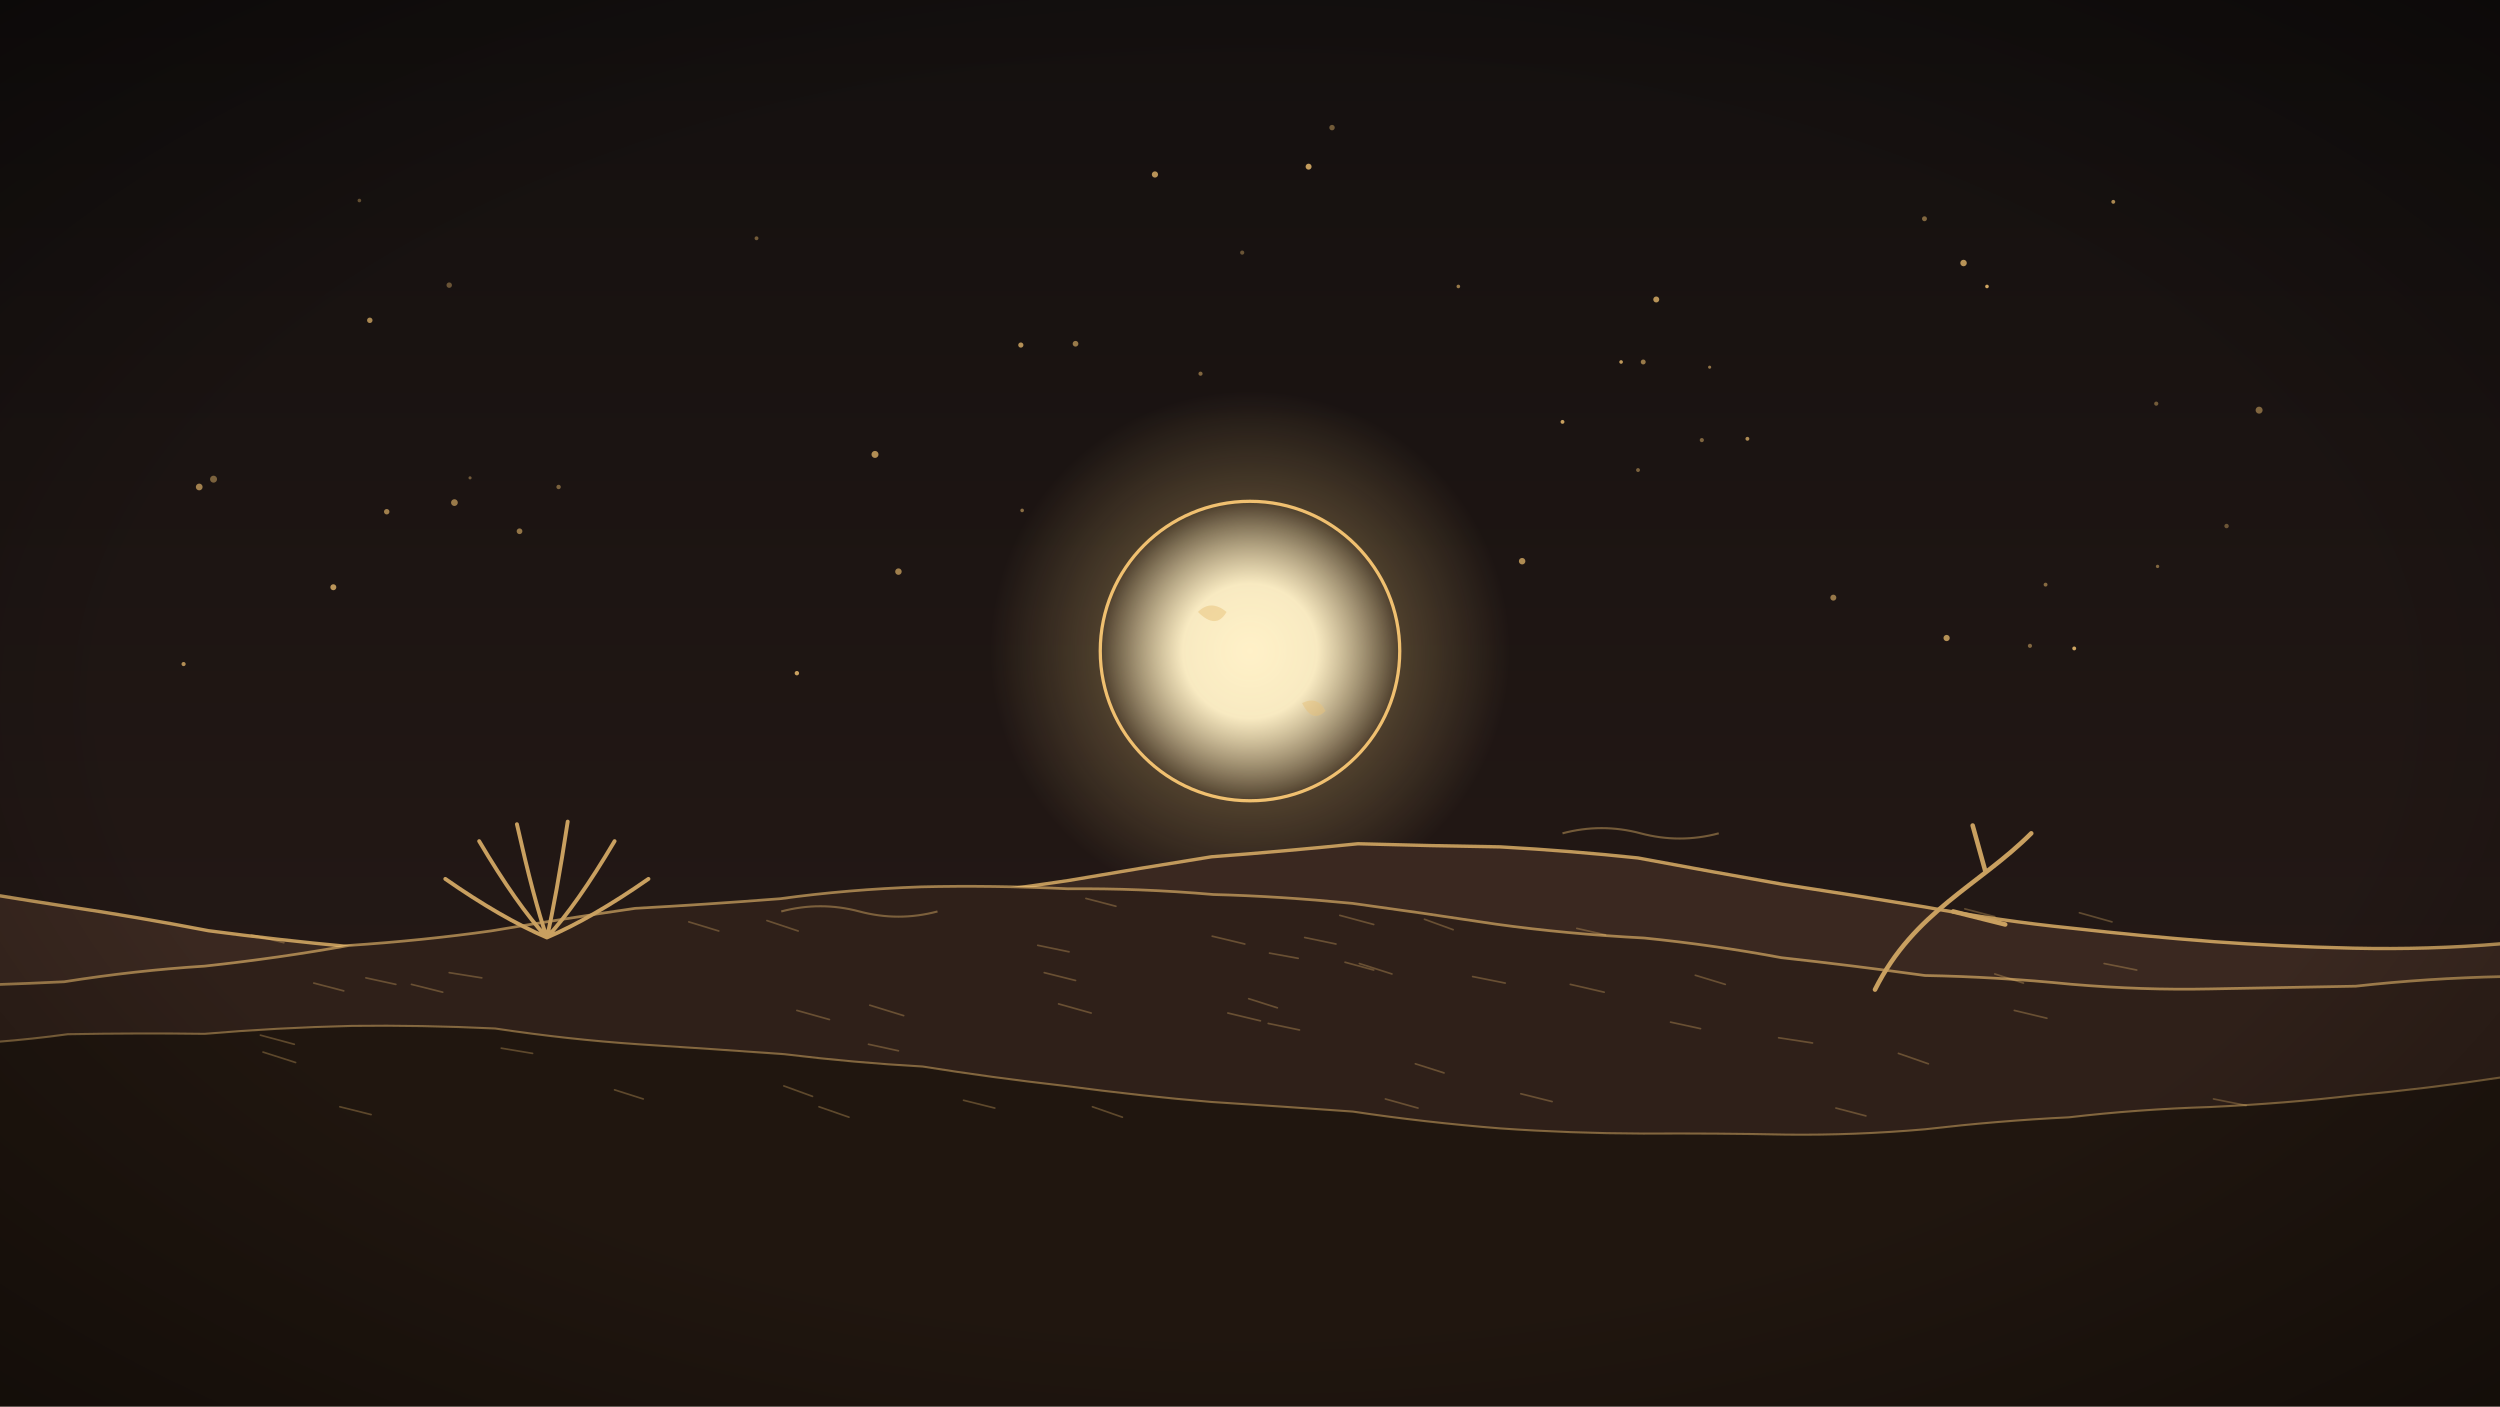
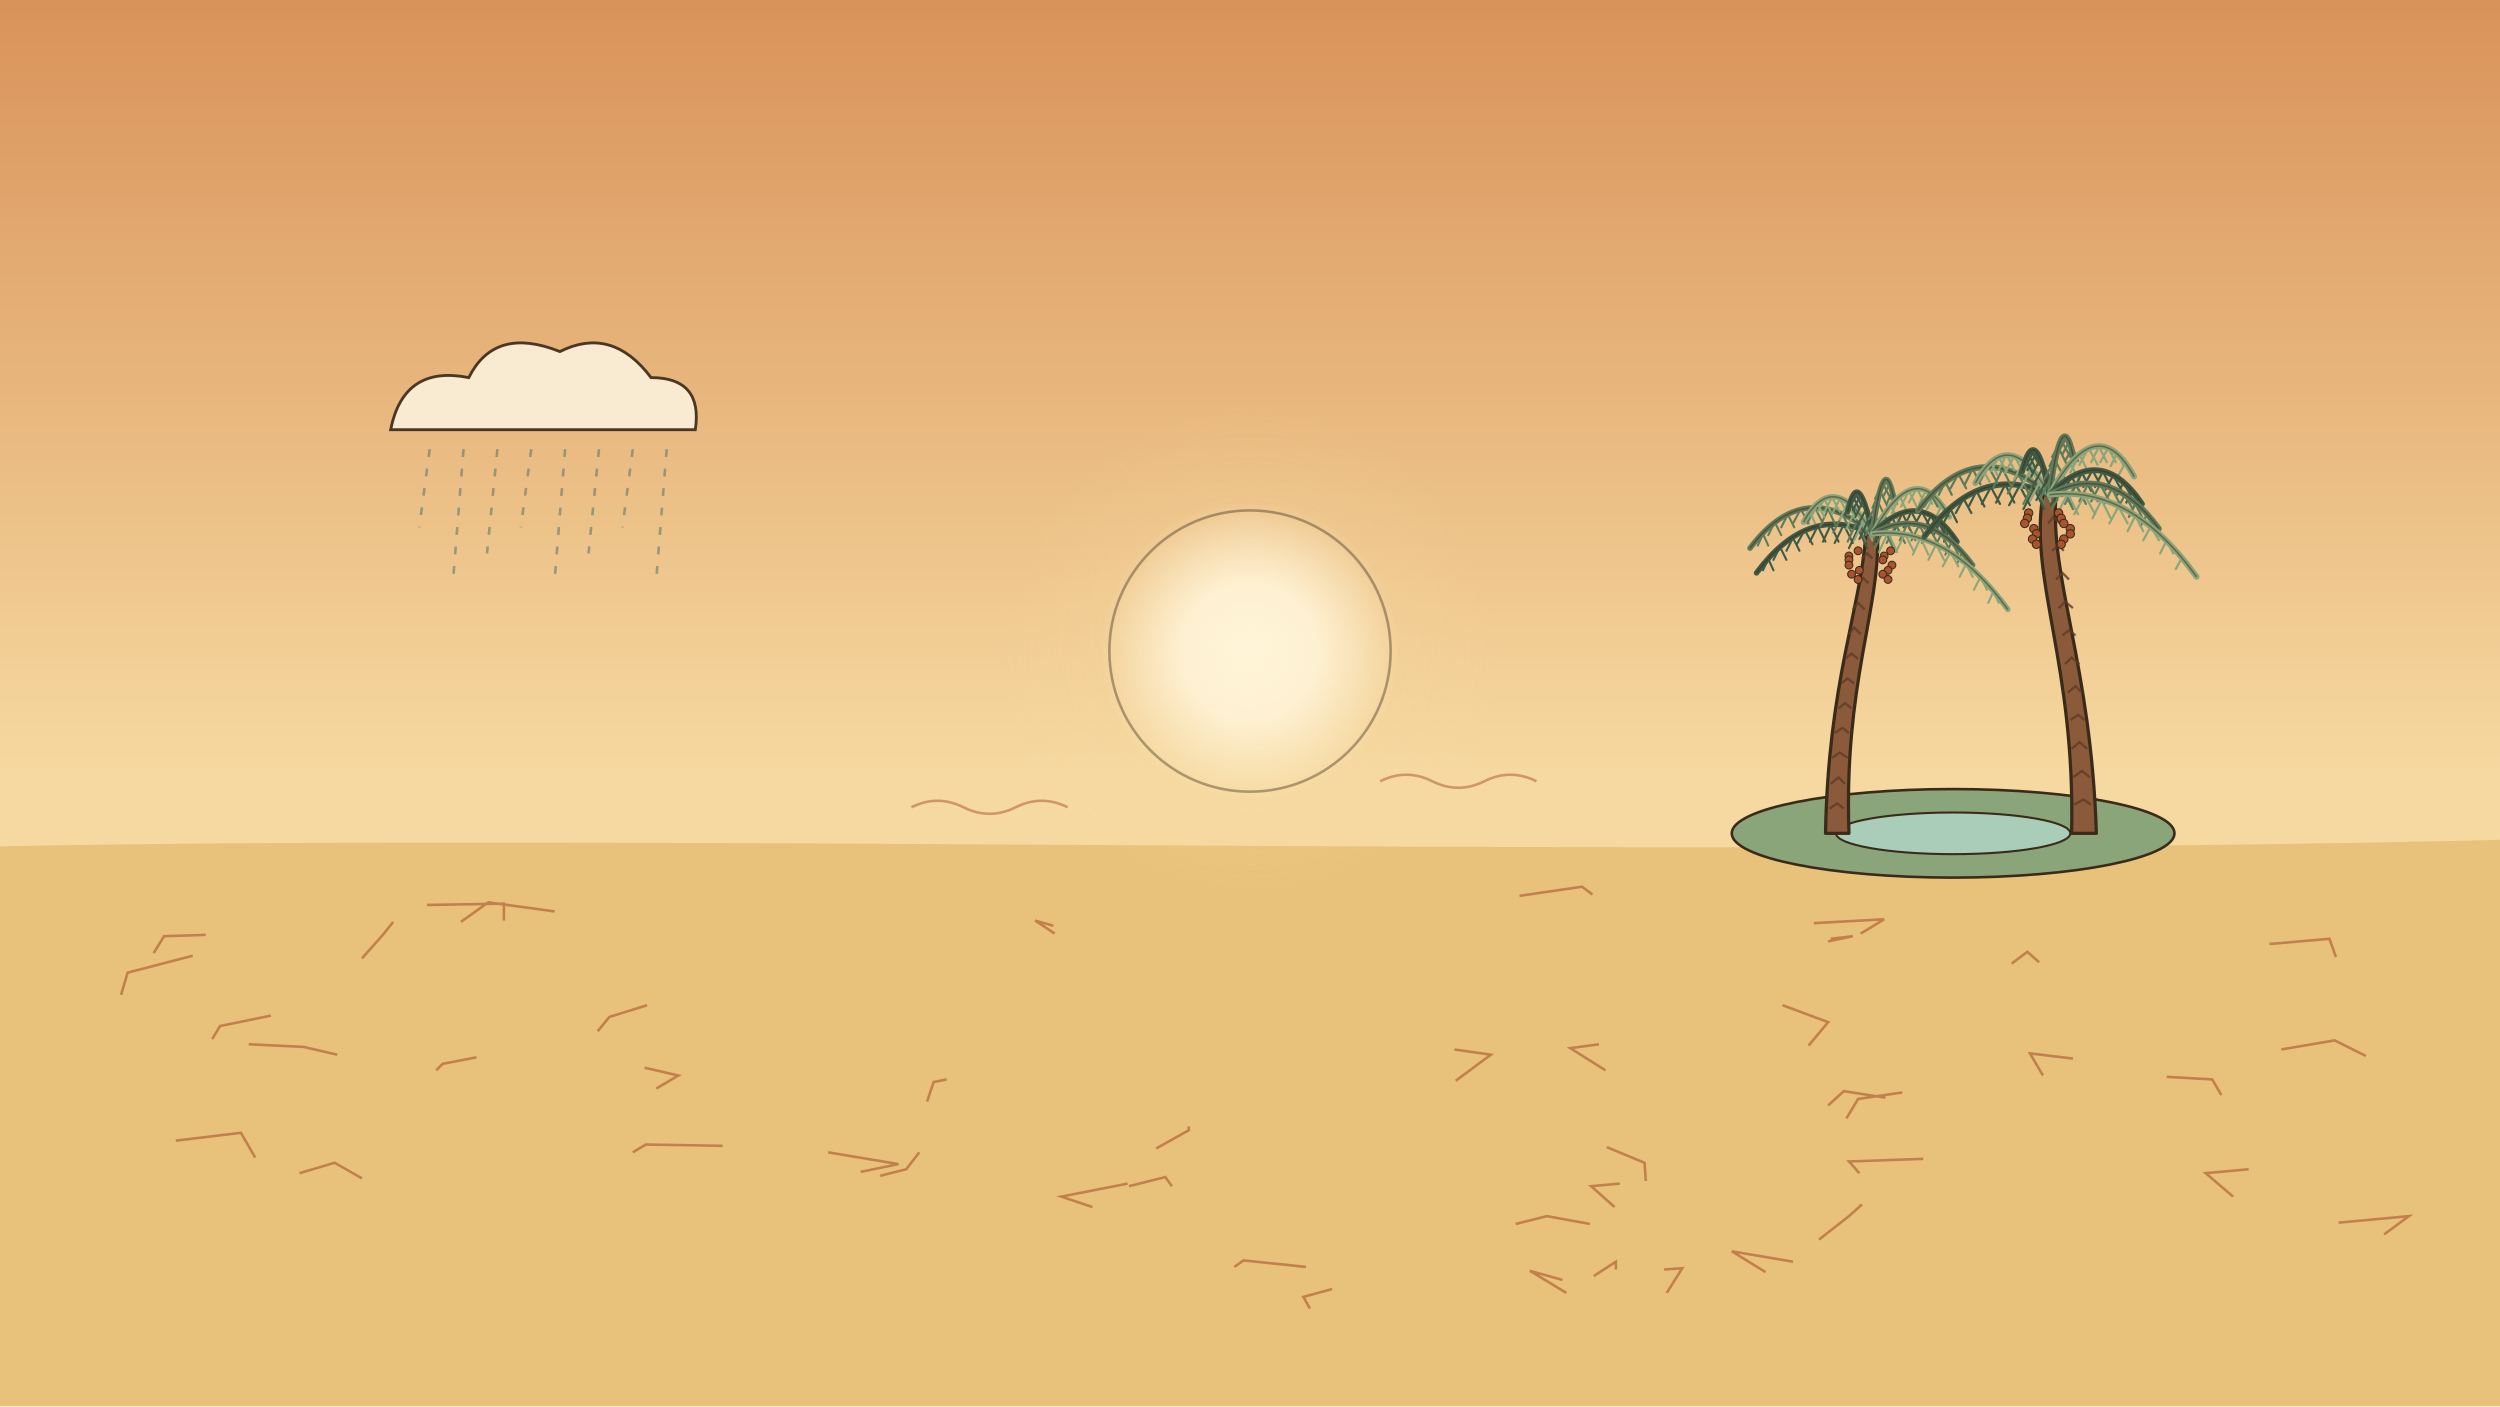
<svg xmlns="http://www.w3.org/2000/svg" viewBox="0 0 1920 1080" width="1920" height="1080">
  <defs>
-     <linearGradient id="n18" x1="0" y1="0" x2="0" y2="1">
-       <stop offset="0" stop-color="#14100f" />
-       <stop offset="1" stop-color="#2a1c18" />
+     <linearGradient id="sky16" x1="0" y1="0" x2="0" y2="1">
+       <stop offset="0" stop-color="#d9935a" />
+       <stop offset="0.55" stop-color="#f6d9a0" />
+       <stop offset="1" stop-color="#f6d9a0" />
    </linearGradient>
-     <radialGradient id="n18v">
-       <stop offset="0" stop-color="#000000" stop-opacity="0.0" />
-       <stop offset="1" stop-color="#000000" stop-opacity="0" />
+     <radialGradient id="sun16">
+       <stop offset="0" stop-color="#fff4d8" stop-opacity="1" />
+       <stop offset="0.45" stop-color="#fff4d8" stop-opacity="0.9" />
+       <stop offset="1" stop-color="#fff4d8" stop-opacity="0" />
    </radialGradient>
-     <radialGradient id="n18vig" cx="0.5" cy="0.5" r="0.75">
-       <stop offset="0.6" stop-color="#000" stop-opacity="0" />
-       <stop offset="1" stop-color="#000" stop-opacity="0.45" />
-     </radialGradient>
-     <radialGradient id="moon18">
-       <stop offset="0" stop-color="#fff1c8" stop-opacity="1" />
-       <stop offset="0.45" stop-color="#fff1c8" stop-opacity="0.95" />
-       <stop offset="1" stop-color="#fff1c8" stop-opacity="0" />
-     </radialGradient>
-     <radialGradient id="moon18h">
-       <stop offset="0" stop-color="#ffd98a" stop-opacity="0.5" />
-       <stop offset="1" stop-color="#ffd98a" stop-opacity="0" />
+     <radialGradient id="sun16g">
+       <stop offset="0" stop-color="#f6d9a0" stop-opacity="0.8" />
+       <stop offset="1" stop-color="#f6d9a0" stop-opacity="0" />
    </radialGradient>
  </defs>
-   <rect width="1920" height="1080" fill="url(#n18)" />
-   <circle cx="429" cy="374" r="1.7" fill="#f0c070" opacity="0.45" />
-   <circle cx="922" cy="287" r="1.6" fill="#f0c070" opacity="0.48" />
-   <circle cx="1272" cy="230" r="2.3" fill="#f0c070" opacity="0.74" />
-   <circle cx="1559" cy="496" r="1.6" fill="#f0c070" opacity="0.47" />
-   <circle cx="1342" cy="337" r="1.5" fill="#f0c070" opacity="0.69" />
-   <circle cx="1571" cy="449" r="1.5" fill="#f0c070" opacity="0.50" />
-   <circle cx="141" cy="510" r="1.6" fill="#f0c070" opacity="0.71" />
-   <circle cx="1120" cy="220" r="1.4" fill="#f0c070" opacity="0.59" />
-   <circle cx="1258" cy="361" r="1.5" fill="#f0c070" opacity="0.45" />
-   <circle cx="1262" cy="278" r="1.9" fill="#f0c070" opacity="0.59" />
-   <circle cx="297" cy="393" r="2.1" fill="#f0c070" opacity="0.62" />
-   <circle cx="690" cy="439" r="2.5" fill="#f0c070" opacity="0.62" />
-   <circle cx="276" cy="154" r="1.4" fill="#f0c070" opacity="0.39" />
-   <circle cx="1200" cy="324" r="1.5" fill="#f0c070" opacity="0.81" />
-   <circle cx="1169" cy="431" r="2.5" fill="#f0c070" opacity="0.69" />
-   <circle cx="349" cy="386" r="2.6" fill="#f0c070" opacity="0.59" />
-   <circle cx="1478" cy="168" r="1.9" fill="#f0c070" opacity="0.49" />
-   <circle cx="785" cy="392" r="1.4" fill="#f0c070" opacity="0.52" />
-   <circle cx="1526" cy="220" r="1.4" fill="#f0c070" opacity="0.85" />
-   <circle cx="1023" cy="98" r="2.1" fill="#f0c070" opacity="0.42" />
-   <circle cx="399" cy="408" r="2.2" fill="#f0c070" opacity="0.56" />
-   <circle cx="887" cy="134" r="2.4" fill="#f0c070" opacity="0.74" />
-   <circle cx="826" cy="264" r="2.2" fill="#f0c070" opacity="0.59" />
-   <circle cx="1623" cy="155" r="1.5" fill="#f0c070" opacity="0.74" />
-   <circle cx="1710" cy="404" r="1.7" fill="#f0c070" opacity="0.38" />
-   <circle cx="1495" cy="490" r="2.4" fill="#f0c070" opacity="0.72" />
-   <circle cx="1735" cy="315" r="2.7" fill="#f0c070" opacity="0.48" />
-   <circle cx="256" cy="451" r="2.3" fill="#f0c070" opacity="0.75" />
-   <circle cx="345" cy="219" r="2.1" fill="#f0c070" opacity="0.38" />
-   <circle cx="672" cy="349" r="2.7" fill="#f0c070" opacity="0.71" />
-   <circle cx="784" cy="265" r="2.0" fill="#f0c070" opacity="0.72" />
-   <circle cx="1657" cy="435" r="1.3" fill="#f0c070" opacity="0.48" />
-   <circle cx="581" cy="183" r="1.5" fill="#f0c070" opacity="0.42" />
-   <circle cx="1245" cy="278" r="1.4" fill="#f0c070" opacity="0.77" />
-   <circle cx="1508" cy="202" r="2.5" fill="#f0c070" opacity="0.74" />
-   <circle cx="1005" cy="128" r="2.3" fill="#f0c070" opacity="0.79" />
-   <circle cx="1593" cy="498" r="1.5" fill="#f0c070" opacity="0.84" />
-   <circle cx="284" cy="246" r="2.1" fill="#f0c070" opacity="0.67" />
-   <circle cx="1408" cy="459" r="2.3" fill="#f0c070" opacity="0.58" />
-   <circle cx="164" cy="368" r="2.7" fill="#f0c070" opacity="0.45" />
-   <circle cx="1307" cy="338" r="1.6" fill="#f0c070" opacity="0.47" />
-   <circle cx="361" cy="367" r="1.2" fill="#f0c070" opacity="0.41" />
-   <circle cx="1313" cy="282" r="1.2" fill="#f0c070" opacity="0.56" />
-   <circle cx="1656" cy="310" r="1.6" fill="#f0c070" opacity="0.42" />
-   <circle cx="954" cy="194" r="1.6" fill="#f0c070" opacity="0.38" />
-   <circle cx="612" cy="517" r="1.7" fill="#f0c070" opacity="0.81" />
-   <circle cx="153" cy="374" r="2.6" fill="#f0c070" opacity="0.63" />
+   <rect width="1920" height="1080" fill="url(#sky16)" />
+   <path d="M0,650 C500,640 1300,660 1920,645 L1920,1080 L0,1080 Z" fill="#e8c27a" />
+   <path d="M727,829 l-10,2 l-5,15 M555,880 l-59,-1 l-10,6 M1369,772 l35,13 l-15,18 M1477,890 l-57,2 l8,9 M497,772 l-29,9 l-9,11 M1200,983 l-25,-7 l28,17 M1448,843 l-32,-5 l-12,11 M230,901 l27,-8 l21,12 M1664,827 l35,2 l7,12 M158,718 l-32,1 l-8,13 M1228,802 l-22,3 l27,17 M1221,940 l-33,-6 l-24,6 M135,876 l50,-6 l11,19 M1406,721 l17,-2 l-19,4 M1003,973 l-48,-5 l-7,5 M900,911 l-5,-7 l-28,7 M1241,975 l0,-6 l-17,11 M302,708 l-8,10 l-16,18 M1592,813 l-33,-4 l10,17 M1566,739 l-9,-8 l-12,9 M328,695 l59,-1 l-0,13 M913,865 l0,3 l-25,14 M1244,909 l-22,2 l18,16 M208,780 l-39,8 l-6,10 M495,820 l26,6 l-17,10 M1167,688 l48,-7 l8,6 M1727,898 l-33,3 l21,18 M1234,881 l29,12 l1,14 M1461,839 l-34,5 l-9,15 M1377,969 l-47,-8 l26,16 M1796,939 l54,-5 l-19,14 M1393,709 l54,-3 l-18,11 M426,700 l-51,-7 l-21,15 M1430,925 l-10,9 l-23,18 M809,711 l-14,-4 l15,10 M148,734 l-50,13 l-5,17 M1117,806 l28,4 l-27,20 M706,885 l-10,13 l-20,5 M191,802 l42,2 l26,6 M1743,725 l46,-4 l5,14 M1752,806 l41,-7 l24,12 M1023,990 l-22,6 l5,9 M366,812 l-26,5 l-5,5 M1278,975 l14,-1 l-12,19 M866,909 l-51,10 l24,8 M636,885 l54,9 l-29,6 " stroke="#a9532f" stroke-width="2" fill="none" opacity="0.6" />
+   <circle cx="960" cy="500" r="190" fill="url(#sun16g)" opacity="0.6" />
  <g id="mv-glint-core">
-     <circle cx="960" cy="500" r="200" fill="url(#moon18h)" />
+     <circle cx="960" cy="500" r="115" fill="url(#sun16)" />
  </g>
-   <circle cx="960" cy="500" r="115" fill="url(#moon18)" stroke="#f0c070" stroke-width="2.5" />
-   <path d="M920,470 q10,-10 22,0 q-8,14 -22,0 Z M1000,540 q12,-6 18,6 q-10,10 -18,-6 Z" fill="#e8c27a" opacity="0.5" />
-   <path d="M-61.1,677.6 Q-6.2,687.3 50.9,696.1 Q105.3,704.2 160.2,714.8 Q215.5,722.1 267.3,726.9 Q320.8,728.6 377.2,729.5 Q432.5,727.7 487.4,721.4 Q544.9,715.6 599.5,712.3 Q656.5,699.1 707.7,690.5 Q763.8,684.9 820.8,676.2 Q873.5,667.1 930.5,658.0 Q983.9,654.0 1042.9,648.0 Q1099.1,649.6 1152.2,650.4 Q1207.3,653.5 1257.9,658.9 Q1314.5,669.5 1368.9,679.1 Q1423.9,687.5 1478.1,696.5 Q1536.5,707.3 1590.8,712.8 Q1645.4,719.0 1700.3,723.2 Q1751.2,726.9 1807.4,728.2 Q1865.1,729.5 1921.1,724.8 L2000,1080 L-60,1080 Z" fill="#3a2820" />
-   <path d="M-61.1,677.6 Q-6.2,687.3 50.9,696.1 Q105.3,704.2 160.2,714.8 Q215.5,722.1 267.3,726.9 Q320.8,728.6 377.2,729.5 Q432.5,727.7 487.4,721.4 Q544.9,715.6 599.5,712.3 Q656.5,699.1 707.7,690.5 Q763.8,684.9 820.8,676.2 Q873.5,667.1 930.5,658.0 Q983.9,654.0 1042.9,648.0 Q1099.1,649.6 1152.2,650.4 Q1207.3,653.5 1257.9,658.9 Q1314.5,669.5 1368.9,679.1 Q1423.9,687.5 1478.1,696.5 Q1536.5,707.3 1590.8,712.8 Q1645.4,719.0 1700.3,723.2 Q1751.2,726.9 1807.4,728.2 Q1865.1,729.5 1921.1,724.8" stroke="#f0c070" stroke-width="2.6" fill="none" opacity="0.75" />
-   <path d="M-58.1,757.7 Q-4.3,756.6 49.3,754.0 Q104.3,745.3 157.1,742.0 Q215.0,735.7 268.0,726.1 Q324.9,722.3 377.4,714.9 Q431.9,705.7 487.8,697.6 Q541.2,694.7 599.3,690.2 Q650.8,683.1 707.5,681.1 Q762.1,679.8 820.3,682.6 Q875.1,682.1 931.9,687.0 Q982.3,688.3 1038.7,693.8 Q1091.5,701.0 1149.2,709.8 Q1203.1,717.3 1262.7,720.4 Q1316.1,725.8 1368.1,735.5 Q1421.7,741.4 1478.4,749.2 Q1533.7,750.2 1590.5,755.9 Q1645.9,760.6 1697.0,759.5 Q1752.9,758.4 1809.2,757.4 Q1863.5,751.3 1922.7,750.0 L2000,1080 L-60,1080 Z" fill="#2f2019" />
-   <path d="M-58.1,757.7 Q-4.3,756.6 49.3,754.0 Q104.3,745.3 157.1,742.0 Q215.0,735.7 268.0,726.1 Q324.9,722.3 377.4,714.9 Q431.9,705.7 487.8,697.6 Q541.2,694.7 599.3,690.2 Q650.8,683.1 707.5,681.1 Q762.1,679.8 820.3,682.6 Q875.1,682.1 931.9,687.0 Q982.3,688.3 1038.7,693.8 Q1091.5,701.0 1149.2,709.8 Q1203.1,717.3 1262.7,720.4 Q1316.1,725.8 1368.1,735.5 Q1421.7,741.4 1478.4,749.2 Q1533.7,750.2 1590.5,755.9 Q1645.9,760.6 1697.0,759.5 Q1752.9,758.4 1809.2,757.4 Q1863.5,751.3 1922.7,750.0" stroke="#f0c070" stroke-width="2.1" fill="none" opacity="0.60" />
-   <path d="M-60.9,803.2 Q-1.9,801.7 52.0,794.3 Q107.3,793.3 157.1,794.0 Q212.0,789.3 270.2,787.9 Q323.4,787.2 380.3,789.9 Q436.0,798.3 490.2,802.0 Q548.2,805.7 602.2,809.6 Q656.3,816.2 708.6,819.1 Q760.8,827.5 818.0,834.0 Q876.6,841.8 930.2,846.3 Q986.1,849.9 1039.0,853.7 Q1093.5,861.9 1151.9,866.6 Q1206.0,870.4 1262.1,870.6 Q1319.8,870.3 1371.9,871.4 Q1424.5,872.0 1478.4,867.3 Q1535.1,860.7 1589.1,858.1 Q1640.9,852.0 1697.2,850.2 Q1755.3,847.5 1808.6,841.2 Q1863.5,836.2 1922.7,827.2 L2000,1080 L-60,1080 Z" fill="#20160f" />
-   <path d="M-60.9,803.2 Q-1.9,801.7 52.0,794.3 Q107.3,793.3 157.1,794.0 Q212.0,789.3 270.2,787.9 Q323.4,787.2 380.3,789.9 Q436.0,798.3 490.2,802.0 Q548.2,805.7 602.2,809.6 Q656.3,816.2 708.6,819.1 Q760.8,827.5 818.0,834.0 Q876.6,841.8 930.2,846.3 Q986.1,849.9 1039.0,853.7 Q1093.5,861.9 1151.9,866.6 Q1206.0,870.4 1262.1,870.6 Q1319.8,870.3 1371.9,871.4 Q1424.5,872.0 1478.4,867.3 Q1535.1,860.7 1589.1,858.1 Q1640.9,852.0 1697.2,850.2 Q1755.3,847.5 1808.6,841.2 Q1863.5,836.2 1922.7,827.2" stroke="#f0c070" stroke-width="1.6" fill="none" opacity="0.45" />
-   <path d="M385,805 l24,4 M975,732 l22,4 M1211,713 l22,5 M813,771 l25,7 M345,747 l25,4 M200,795 l26,7 M974,786 l24,5 M281,751 l23,5 M1458,809 l23,8 M202,808 l25,8 M797,726 l24,5 M668,772 l26,8 M1044,740 l25,8 M589,707 l24,8 M1302,749 l23,7 M472,837 l22,7 M1366,797 l26,4 M1597,701 l25,7 M261,850 l24,6 M1029,703 l26,7 M1509,698 l23,6 M802,747 l24,6 M529,708 l23,7 M629,850 l23,8 M1131,750 l25,5 M602,834 l22,8 M943,778 l25,6 M193,718 l25,6 M1410,851 l23,6 M1087,817 l22,7 M959,767 l22,7 M241,755 l23,6 M834,690 l23,6 M1547,776 l25,6 M1094,706 l22,8 M1002,720 l24,5 M1700,844 l25,5 M1532,748 l22,7 M1168,840 l24,6 M1283,785 l23,5 M1033,739 l22,6 M931,719 l25,6 M1064,844 l25,7 M316,756 l24,6 M740,845 l24,6 M612,776 l25,7 M839,850 l23,8 M667,802 l23,5 M1206,756 l26,6 M1616,740 l25,5 " stroke="#f0c070" stroke-width="1.3" opacity="0.3" fill="none" stroke-linecap="round" />
-   <path d="M420,720 q-35,-15 -78,-45 M420,720 q-23,-25 -52,-74 M420,720 q-10,-29 -23,-87 M420,720 q7,-30 16,-89 M420,720 q23,-25 52,-74 M420,720 q35,-15 78,-45 " stroke="#c9a060" stroke-width="3" fill="none" stroke-linecap="round" />
-   <path d="M1440,760 C1470,700 1520,680 1560,640 M1500,700 l40,10 M1525,670 l-10,-36" stroke="#c9a060" stroke-width="3.5" fill="none" stroke-linecap="round" />
-   <g id="mv-smoke-sand18">
-     <path d="M1200,640 q30,-8 60,0 t60,0 M600,700 q30,-8 60,0 t60,0" stroke="#f0c070" stroke-width="1.6" fill="none" opacity="0.4" />
+   <circle cx="960" cy="500" r="108" fill="none" stroke="#3a2a1a" stroke-width="2" opacity="0.4" />
+   <g id="mv-smoke-cloud16">
+     <path d="M300,330 q10,-50 60,-40 q20,-40 70,-20 q40,-20 70,20 q40,0 34,40 Z" fill="#fbf0dc" stroke="#3a2a1a" stroke-width="2.2" opacity="0.9" />
+     <path d="M330,345 l-8,60 M356,345 l-8,100 M382,345 l-8,80 M408,345 l-8,60 M434,345 l-8,100 M460,345 l-8,80 M486,345 l-8,60 M512,345 l-8,100 " stroke="#5f7a6a" stroke-width="2" stroke-dasharray="6 9" fill="none" opacity="0.6" />
  </g>
-   <rect width="1920" height="1080" fill="url(#n18vig)" />
+   <ellipse cx="1500" cy="640" rx="170" ry="34" fill="#8aa57a" stroke="#3a2a1a" stroke-width="2" />
+   <ellipse cx="1500" cy="640" rx="90" ry="16" fill="#a9cdb9" stroke="#3a2a1a" stroke-width="1.6" />
+   <path d="M1402,640 C1404,525 1429,468 1433,410 L1442,410 C1444,468 1416,525 1420,640 Z" fill="#8a5a3a" stroke="#3a2a1a" stroke-width="2.5" stroke-linejoin="round" />
+   <path d="M1405,621 L1411,617 L1416,621 M1406,602 L1412,597 L1417,602 M1407,582 L1413,578 L1419,582 M1409,563 L1415,559 L1420,563 M1412,544 L1417,540 L1422,544 M1414,525 L1419,521 L1424,525 M1417,506 L1422,502 L1427,506 M1420,487 L1424,482 L1429,487 M1423,468 L1427,463 L1432,468 M1426,448 L1431,444 L1435,448 M1430,429 L1434,425 L1438,429 " stroke="#5e3b26" stroke-width="1.8" fill="none" opacity="0.8" />
+   <g id="mv-lean-pw16a">
+     <path d="M1438,410 Q1389,386 1349,440" stroke="#3f5a44" stroke-width="4.2" fill="none" stroke-linecap="round" />
+     <path d="M1427,406 l-7,15 M1427,406 l7,15 M1416,403 l-7,14 M1416,403 l7,14 M1406,403 l-6,13 M1406,403 l6,13 M1396,404 l-6,12 M1396,404 l6,12 M1386,407 l-6,11 M1386,407 l6,11 M1377,413 l-5,10 M1377,413 l5,10 M1367,420 l-5,10 M1367,420 l5,10 M1358,429 l-4,9 M1358,429 l4,9 " stroke="#3f5a44" stroke-width="1.6" fill="none" stroke-linecap="round" />
+     <path d="M1438,410 Q1389,386 1349,440" stroke="#3a2a1a" stroke-width="1.2" fill="none" opacity="0.5" />
+     <path d="M1438,410 Q1386,365 1344,421" stroke="#5f7a5a" stroke-width="4.2" fill="none" stroke-linecap="round" />
+     <path d="M1426,401 l-7,15 M1426,401 l7,15 M1415,395 l-7,14 M1415,395 l7,14 M1404,391 l-6,13 M1404,391 l6,13 M1394,390 l-6,12 M1394,390 l6,12 M1383,391 l-6,11 M1383,391 l6,11 M1373,395 l-5,10 M1373,395 l5,10 M1363,401 l-5,10 M1363,401 l5,10 M1354,410 l-4,9 M1354,410 l4,9 " stroke="#5f7a5a" stroke-width="1.6" fill="none" stroke-linecap="round" />
+     <path d="M1438,410 Q1386,365 1344,421" stroke="#3a2a1a" stroke-width="1.2" fill="none" opacity="0.5" />
+     <path d="M1438,410 Q1409,358 1385,401" stroke="#8aa57a" stroke-width="4.2" fill="none" stroke-linecap="round" />
+     <path d="M1431,400 l-7,15 M1431,400 l7,15 M1425,392 l-7,14 M1425,392 l7,14 M1419,386 l-6,13 M1419,386 l6,13 M1413,383 l-6,12 M1413,383 l6,12 M1407,382 l-6,11 M1407,382 l6,11 M1401,383 l-5,10 M1401,383 l5,10 M1396,387 l-5,10 M1396,387 l5,10 M1390,393 l-4,9 M1390,393 l4,9 " stroke="#8aa57a" stroke-width="1.6" fill="none" stroke-linecap="round" />
+     <path d="M1438,410 Q1409,358 1385,401" stroke="#3a2a1a" stroke-width="1.2" fill="none" opacity="0.5" />
+     <path d="M1438,410 Q1427,356 1419,393" stroke="#3f5a44" stroke-width="4.2" fill="none" stroke-linecap="round" />
+     <path d="M1435,399 l-7,15 M1435,399 l7,15 M1433,391 l-7,14 M1433,391 l7,14 M1431,384 l-6,13 M1431,384 l6,13 M1429,380 l-6,12 M1429,380 l6,12 M1427,378 l-6,11 M1427,378 l6,11 M1425,379 l-5,10 M1425,379 l5,10 M1423,381 l-5,10 M1423,381 l5,10 M1421,386 l-4,9 M1421,386 l4,9 " stroke="#3f5a44" stroke-width="1.6" fill="none" stroke-linecap="round" />
+     <path d="M1438,410 Q1427,356 1419,393" stroke="#3a2a1a" stroke-width="1.2" fill="none" opacity="0.5" />
+     <path d="M1438,410 Q1447,341 1455,386" stroke="#5f7a5a" stroke-width="4.2" fill="none" stroke-linecap="round" />
+     <path d="M1440,396 l-7,15 M1440,396 l7,15 M1442,385 l-7,14 M1442,385 l7,14 M1444,377 l-6,13 M1444,377 l6,13 M1446,371 l-6,12 M1446,371 l6,12 M1448,369 l-6,11 M1448,369 l6,11 M1449,369 l-5,10 M1449,369 l5,10 M1451,372 l-5,10 M1451,372 l5,10 M1453,378 l-4,9 M1453,378 l4,9 " stroke="#5f7a5a" stroke-width="1.6" fill="none" stroke-linecap="round" />
+     <path d="M1438,410 Q1447,341 1455,386" stroke="#3a2a1a" stroke-width="1.2" fill="none" opacity="0.5" />
+     <path d="M1438,410 Q1471,348 1497,397" stroke="#8aa57a" stroke-width="4.2" fill="none" stroke-linecap="round" />
+     <path d="M1445,398 l-7,15 M1445,398 l7,15 M1452,388 l-7,14 M1452,388 l7,14 M1459,381 l-6,13 M1459,381 l6,13 M1466,377 l-6,12 M1466,377 l6,12 M1472,375 l-6,11 M1472,375 l6,11 M1479,377 l-5,10 M1479,377 l5,10 M1485,381 l-5,10 M1485,381 l5,10 M1491,388 l-4,9 M1491,388 l4,9 " stroke="#8aa57a" stroke-width="1.6" fill="none" stroke-linecap="round" />
+     <path d="M1438,410 Q1471,348 1497,397" stroke="#3a2a1a" stroke-width="1.2" fill="none" opacity="0.5" />
+     <path d="M1438,410 Q1474,372 1503,416" stroke="#3f5a44" stroke-width="4.2" fill="none" stroke-linecap="round" />
+     <path d="M1446,403 l-7,15 M1446,403 l7,15 M1453,397 l-7,14 M1453,397 l7,14 M1461,394 l-6,13 M1461,394 l6,13 M1468,393 l-6,12 M1468,393 l6,12 M1476,393 l-6,11 M1476,393 l6,11 M1483,396 l-5,10 M1483,396 l5,10 M1490,401 l-5,10 M1490,401 l5,10 M1497,407 l-4,9 M1497,407 l4,9 " stroke="#3f5a44" stroke-width="1.6" fill="none" stroke-linecap="round" />
+     <path d="M1438,410 Q1474,372 1503,416" stroke="#3a2a1a" stroke-width="1.2" fill="none" opacity="0.5" />
+     <path d="M1438,410 Q1480,386 1515,434" stroke="#5f7a5a" stroke-width="4.2" fill="none" stroke-linecap="round" />
+     <path d="M1447,406 l-7,15 M1447,406 l7,15 M1456,403 l-7,14 M1456,403 l7,14 M1465,402 l-6,13 M1465,402 l6,13 M1474,403 l-6,12 M1474,403 l6,12 M1482,406 l-6,11 M1482,406 l6,11 M1491,410 l-5,10 M1491,410 l5,10 M1499,416 l-5,10 M1499,416 l5,10 M1507,424 l-4,9 M1507,424 l4,9 " stroke="#5f7a5a" stroke-width="1.6" fill="none" stroke-linecap="round" />
+     <path d="M1438,410 Q1480,386 1515,434" stroke="#3a2a1a" stroke-width="1.2" fill="none" opacity="0.5" />
+     <path d="M1438,410 Q1495,403 1542,468" stroke="#8aa57a" stroke-width="4.2" fill="none" stroke-linecap="round" />
+     <path d="M1450,409 l-7,15 M1450,409 l7,15 M1463,410 l-7,14 M1463,410 l7,14 M1475,413 l-6,13 M1475,413 l6,13 M1487,418 l-6,12 M1487,418 l6,12 M1498,424 l-6,11 M1498,424 l6,11 M1510,433 l-5,10 M1510,433 l5,10 M1521,443 l-5,10 M1521,443 l5,10 M1531,454 l-4,9 M1531,454 l4,9 " stroke="#8aa57a" stroke-width="1.6" fill="none" stroke-linecap="round" />
+     <path d="M1438,410 Q1495,403 1542,468" stroke="#3a2a1a" stroke-width="1.2" fill="none" opacity="0.5" />
+     <circle cx="1427" cy="423" r="3.0" fill="#a9532f" stroke="#3a2a1a" stroke-width="0.8" />
+     <circle cx="1420" cy="427" r="3.0" fill="#a9532f" stroke="#3a2a1a" stroke-width="0.8" />
+     <circle cx="1420" cy="430" r="3.0" fill="#a9532f" stroke="#3a2a1a" stroke-width="0.8" />
+     <circle cx="1420" cy="434" r="3.0" fill="#a9532f" stroke="#3a2a1a" stroke-width="0.8" />
+     <circle cx="1428" cy="438" r="3.0" fill="#a9532f" stroke="#3a2a1a" stroke-width="0.8" />
+     <circle cx="1422" cy="441" r="3.0" fill="#a9532f" stroke="#3a2a1a" stroke-width="0.8" />
+     <circle cx="1427" cy="445" r="3.0" fill="#a9532f" stroke="#3a2a1a" stroke-width="0.8" />
+     <circle cx="1452" cy="423" r="3.0" fill="#a9532f" stroke="#3a2a1a" stroke-width="0.8" />
+     <circle cx="1447" cy="427" r="3.0" fill="#a9532f" stroke="#3a2a1a" stroke-width="0.8" />
+     <circle cx="1446" cy="430" r="3.0" fill="#a9532f" stroke="#3a2a1a" stroke-width="0.8" />
+     <circle cx="1453" cy="434" r="3.0" fill="#a9532f" stroke="#3a2a1a" stroke-width="0.8" />
+     <circle cx="1450" cy="438" r="3.0" fill="#a9532f" stroke="#3a2a1a" stroke-width="0.8" />
+     <circle cx="1446" cy="441" r="3.0" fill="#a9532f" stroke="#3a2a1a" stroke-width="0.8" />
+     <circle cx="1450" cy="445" r="3.0" fill="#a9532f" stroke="#3a2a1a" stroke-width="0.8" />
+   </g>
+   <path d="M1591,640 C1594,510 1558,445 1569,380 L1579,380 C1574,445 1606,510 1610,640 Z" fill="#8a5a3a" stroke="#3a2a1a" stroke-width="2.5" stroke-linejoin="round" />
+   <path d="M1593,618 L1600,614 L1606,618 M1592,597 L1599,592 L1605,597 M1591,575 L1597,570 L1603,575 M1590,553 L1596,549 L1601,553 M1588,532 L1594,527 L1599,532 M1586,510 L1591,505 L1597,510 M1584,488 L1589,484 L1594,488 M1581,467 L1586,462 L1592,467 M1579,445 L1584,440 L1589,445 M1576,423 L1581,419 L1585,423 M1573,402 L1577,397 L1582,402 " stroke="#5e3b26" stroke-width="1.8" fill="none" opacity="0.8" />
+   <path d="M1574,380 Q1521,354 1478,412" stroke="#3f5a44" stroke-width="4.5" fill="none" stroke-linecap="round" />
+   <path d="M1562,375 l-8,16 M1562,375 l8,16 M1551,373 l-8,15 M1551,373 l8,15 M1540,372 l-7,14 M1540,372 l7,14 M1529,374 l-7,13 M1529,374 l7,13 M1518,377 l-6,12 M1518,377 l6,12 M1508,383 l-6,11 M1508,383 l6,11 M1498,391 l-5,10 M1498,391 l5,10 M1488,400 l-5,9 M1488,400 l5,9 " stroke="#3f5a44" stroke-width="1.7" fill="none" stroke-linecap="round" />
+   <path d="M1574,380 Q1521,354 1478,412" stroke="#3a2a1a" stroke-width="1.2" fill="none" opacity="0.5" />
+   <path d="M1574,380 Q1518,332 1473,392" stroke="#5f7a5a" stroke-width="4.5" fill="none" stroke-linecap="round" />
+   <path d="M1562,371 l-8,16 M1562,371 l8,16 M1550,364 l-8,15 M1550,364 l8,15 M1538,360 l-7,14 M1538,360 l7,14 M1527,358 l-7,13 M1527,358 l7,13 M1515,360 l-6,12 M1515,360 l6,12 M1504,364 l-6,11 M1504,364 l6,11 M1494,370 l-5,10 M1494,370 l5,10 M1483,380 l-5,9 M1483,380 l5,9 " stroke="#5f7a5a" stroke-width="1.7" fill="none" stroke-linecap="round" />
+   <path d="M1574,380 Q1518,332 1473,392" stroke="#3a2a1a" stroke-width="1.2" fill="none" opacity="0.5" />
+   <path d="M1574,380 Q1543,324 1517,371" stroke="#8aa57a" stroke-width="4.5" fill="none" stroke-linecap="round" />
+   <path d="M1567,369 l-8,16 M1567,369 l8,16 M1560,360 l-8,15 M1560,360 l8,15 M1554,354 l-7,14 M1554,354 l7,14 M1547,350 l-7,13 M1547,350 l7,13 M1541,349 l-6,12 M1541,349 l6,12 M1535,351 l-6,11 M1535,351 l6,11 M1529,355 l-5,10 M1529,355 l5,10 M1523,361 l-5,9 M1523,361 l5,9 " stroke="#8aa57a" stroke-width="1.7" fill="none" stroke-linecap="round" />
+   <path d="M1574,380 Q1543,324 1517,371" stroke="#3a2a1a" stroke-width="1.2" fill="none" opacity="0.5" />
+   <path d="M1574,380 Q1563,322 1553,362" stroke="#3f5a44" stroke-width="4.5" fill="none" stroke-linecap="round" />
+   <path d="M1572,368 l-8,16 M1572,368 l8,16 M1569,359 l-8,15 M1569,359 l8,15 M1567,352 l-7,14 M1567,352 l7,14 M1564,348 l-7,13 M1564,348 l7,13 M1562,346 l-6,12 M1562,346 l6,12 M1560,346 l-6,11 M1560,346 l6,11 M1558,349 l-5,10 M1558,349 l5,10 M1556,354 l-5,9 M1556,354 l5,9 " stroke="#3f5a44" stroke-width="1.7" fill="none" stroke-linecap="round" />
+   <path d="M1574,380 Q1563,322 1553,362" stroke="#3a2a1a" stroke-width="1.2" fill="none" opacity="0.5" />
+   <path d="M1574,380 Q1584,306 1593,354" stroke="#5f7a5a" stroke-width="4.5" fill="none" stroke-linecap="round" />
+   <path d="M1576,365 l-8,16 M1576,365 l8,16 M1578,353 l-8,15 M1578,353 l8,15 M1581,344 l-7,14 M1581,344 l7,14 M1583,338 l-7,13 M1583,338 l7,13 M1585,335 l-6,12 M1585,335 l6,12 M1587,336 l-6,11 M1587,336 l6,11 M1589,339 l-5,10 M1589,339 l5,10 M1591,345 l-5,9 M1591,345 l5,9 " stroke="#5f7a5a" stroke-width="1.7" fill="none" stroke-linecap="round" />
+   <path d="M1574,380 Q1584,306 1593,354" stroke="#3a2a1a" stroke-width="1.2" fill="none" opacity="0.5" />
+   <path d="M1574,380 Q1610,313 1639,366" stroke="#8aa57a" stroke-width="4.5" fill="none" stroke-linecap="round" />
+   <path d="M1582,367 l-8,16 M1582,367 l8,16 M1590,356 l-8,15 M1590,356 l8,15 M1597,349 l-7,14 M1597,349 l7,14 M1604,344 l-7,13 M1604,344 l7,13 M1612,343 l-6,12 M1612,343 l6,12 M1619,344 l-6,11 M1619,344 l6,11 M1626,348 l-5,10 M1626,348 l5,10 M1632,356 l-5,9 M1632,356 l5,9 " stroke="#8aa57a" stroke-width="1.7" fill="none" stroke-linecap="round" />
+   <path d="M1574,380 Q1610,313 1639,366" stroke="#3a2a1a" stroke-width="1.2" fill="none" opacity="0.5" />
+   <path d="M1574,380 Q1613,339 1645,387" stroke="#3f5a44" stroke-width="4.5" fill="none" stroke-linecap="round" />
+   <path d="M1583,372 l-8,16 M1583,372 l8,16 M1591,366 l-8,15 M1591,366 l8,15 M1599,363 l-7,14 M1599,363 l7,14 M1607,361 l-7,13 M1607,361 l7,13 M1615,362 l-6,12 M1615,362 l6,12 M1623,365 l-6,11 M1623,365 l6,11 M1631,370 l-5,10 M1631,370 l5,10 M1638,377 l-5,9 M1638,377 l5,9 " stroke="#3f5a44" stroke-width="1.7" fill="none" stroke-linecap="round" />
+   <path d="M1574,380 Q1613,339 1645,387" stroke="#3a2a1a" stroke-width="1.2" fill="none" opacity="0.5" />
+   <path d="M1574,380 Q1620,354 1658,406" stroke="#5f7a5a" stroke-width="4.5" fill="none" stroke-linecap="round" />
+   <path d="M1584,375 l-8,16 M1584,375 l8,16 M1594,372 l-8,15 M1594,372 l8,15 M1604,371 l-7,14 M1604,371 l7,14 M1613,372 l-7,13 M1613,372 l7,13 M1622,375 l-6,12 M1622,375 l6,12 M1632,380 l-6,11 M1632,380 l6,11 M1640,387 l-5,10 M1640,387 l5,10 M1649,395 l-5,9 M1649,395 l5,9 " stroke="#5f7a5a" stroke-width="1.7" fill="none" stroke-linecap="round" />
+   <path d="M1574,380 Q1620,354 1658,406" stroke="#3a2a1a" stroke-width="1.2" fill="none" opacity="0.5" />
+   <path d="M1574,380 Q1636,372 1687,443" stroke="#8aa57a" stroke-width="4.5" fill="none" stroke-linecap="round" />
+   <path d="M1588,379 l-8,16 M1588,379 l8,16 M1601,380 l-8,15 M1601,380 l8,15 M1614,384 l-7,14 M1614,384 l7,14 M1627,389 l-7,13 M1627,389 l7,13 M1640,396 l-6,12 M1640,396 l6,12 M1652,404 l-6,11 M1652,404 l6,11 M1664,415 l-5,10 M1664,415 l5,10 M1676,428 l-5,9 M1676,428 l5,9 " stroke="#8aa57a" stroke-width="1.7" fill="none" stroke-linecap="round" />
+   <path d="M1574,380 Q1636,372 1687,443" stroke="#3a2a1a" stroke-width="1.2" fill="none" opacity="0.5" />
+   <circle cx="1558" cy="394" r="3.2" fill="#a9532f" stroke="#3a2a1a" stroke-width="0.8" />
+   <circle cx="1557" cy="398" r="3.2" fill="#a9532f" stroke="#3a2a1a" stroke-width="0.8" />
+   <circle cx="1555" cy="402" r="3.2" fill="#a9532f" stroke="#3a2a1a" stroke-width="0.8" />
+   <circle cx="1562" cy="406" r="3.2" fill="#a9532f" stroke="#3a2a1a" stroke-width="0.8" />
+   <circle cx="1564" cy="410" r="3.2" fill="#a9532f" stroke="#3a2a1a" stroke-width="0.8" />
+   <circle cx="1561" cy="414" r="3.2" fill="#a9532f" stroke="#3a2a1a" stroke-width="0.8" />
+   <circle cx="1564" cy="418" r="3.2" fill="#a9532f" stroke="#3a2a1a" stroke-width="0.8" />
+   <circle cx="1581" cy="394" r="3.2" fill="#a9532f" stroke="#3a2a1a" stroke-width="0.8" />
+   <circle cx="1583" cy="398" r="3.2" fill="#a9532f" stroke="#3a2a1a" stroke-width="0.8" />
+   <circle cx="1585" cy="402" r="3.2" fill="#a9532f" stroke="#3a2a1a" stroke-width="0.8" />
+   <circle cx="1590" cy="406" r="3.2" fill="#a9532f" stroke="#3a2a1a" stroke-width="0.8" />
+   <circle cx="1590" cy="410" r="3.2" fill="#a9532f" stroke="#3a2a1a" stroke-width="0.8" />
+   <circle cx="1585" cy="414" r="3.2" fill="#a9532f" stroke="#3a2a1a" stroke-width="0.8" />
+   <circle cx="1583" cy="418" r="3.2" fill="#a9532f" stroke="#3a2a1a" stroke-width="0.8" />
+   <g id="mv-smoke-heat16">
+     <path d="M700,620 q20,-10 40,0 t40,0 t40,0 M1060,600 q20,-10 40,0 t40,0 t40,0" stroke="#a9532f" stroke-width="2" fill="none" opacity="0.5" />
+   </g>
</svg>
